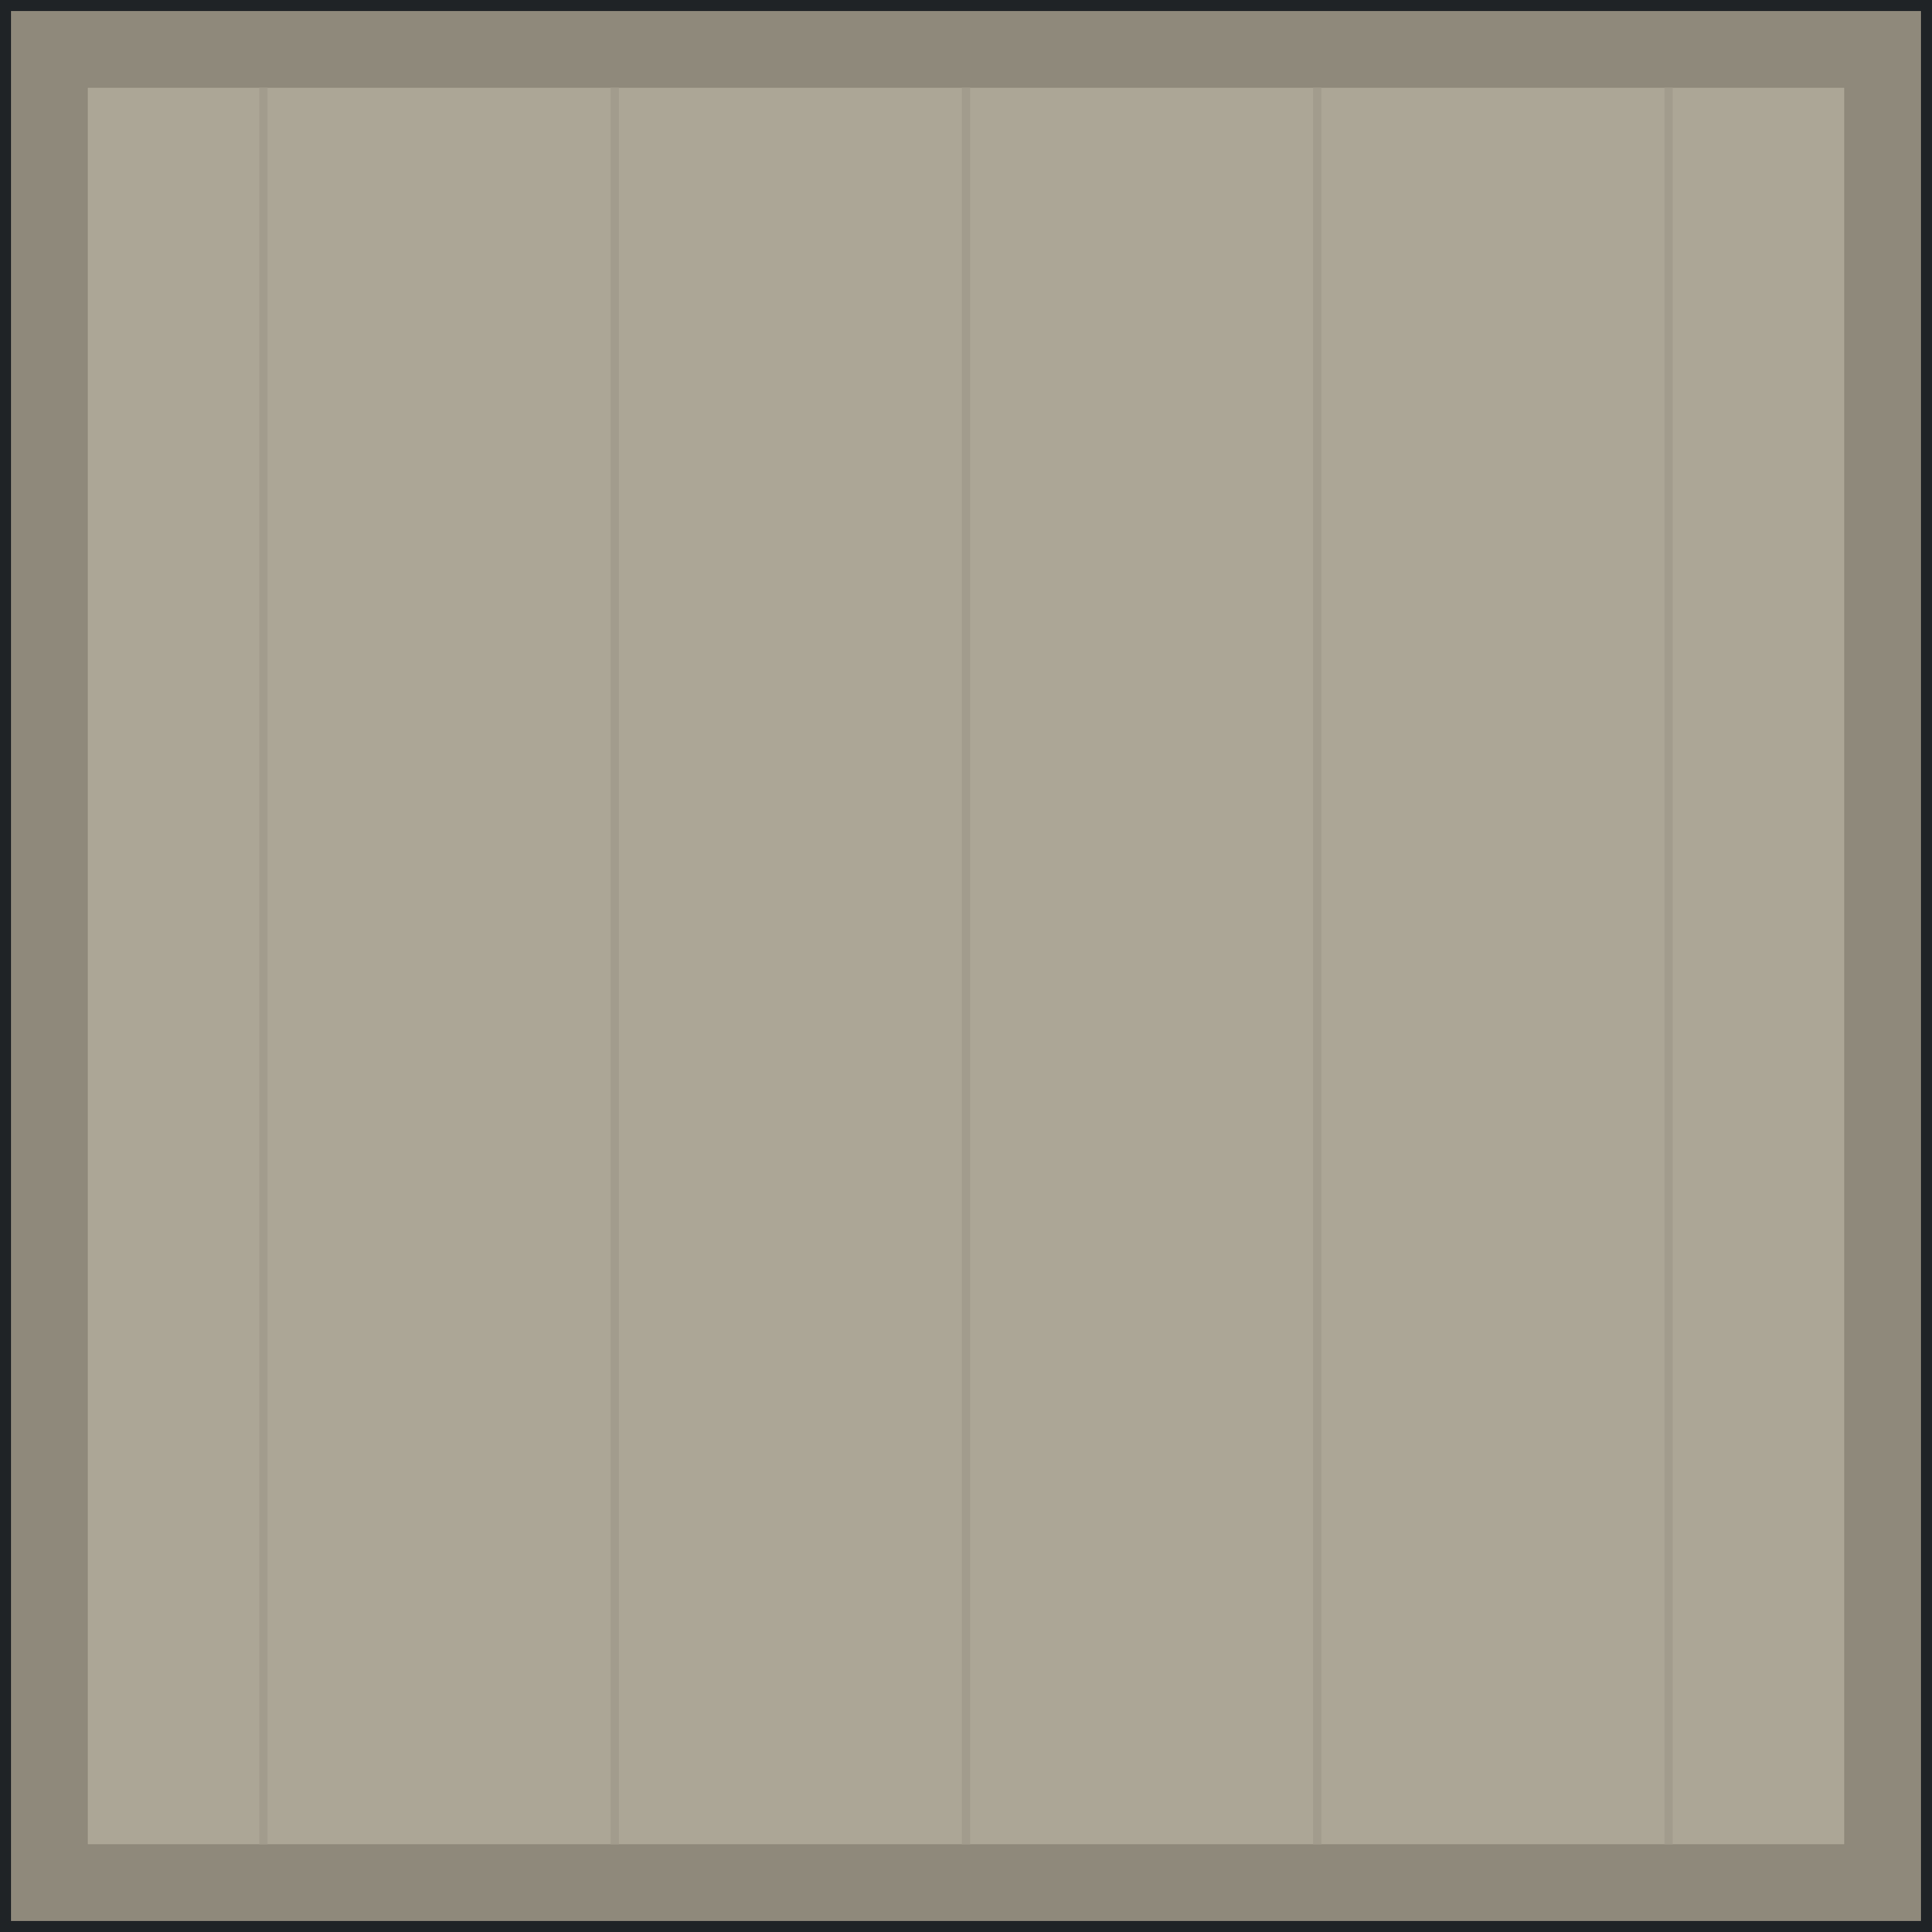
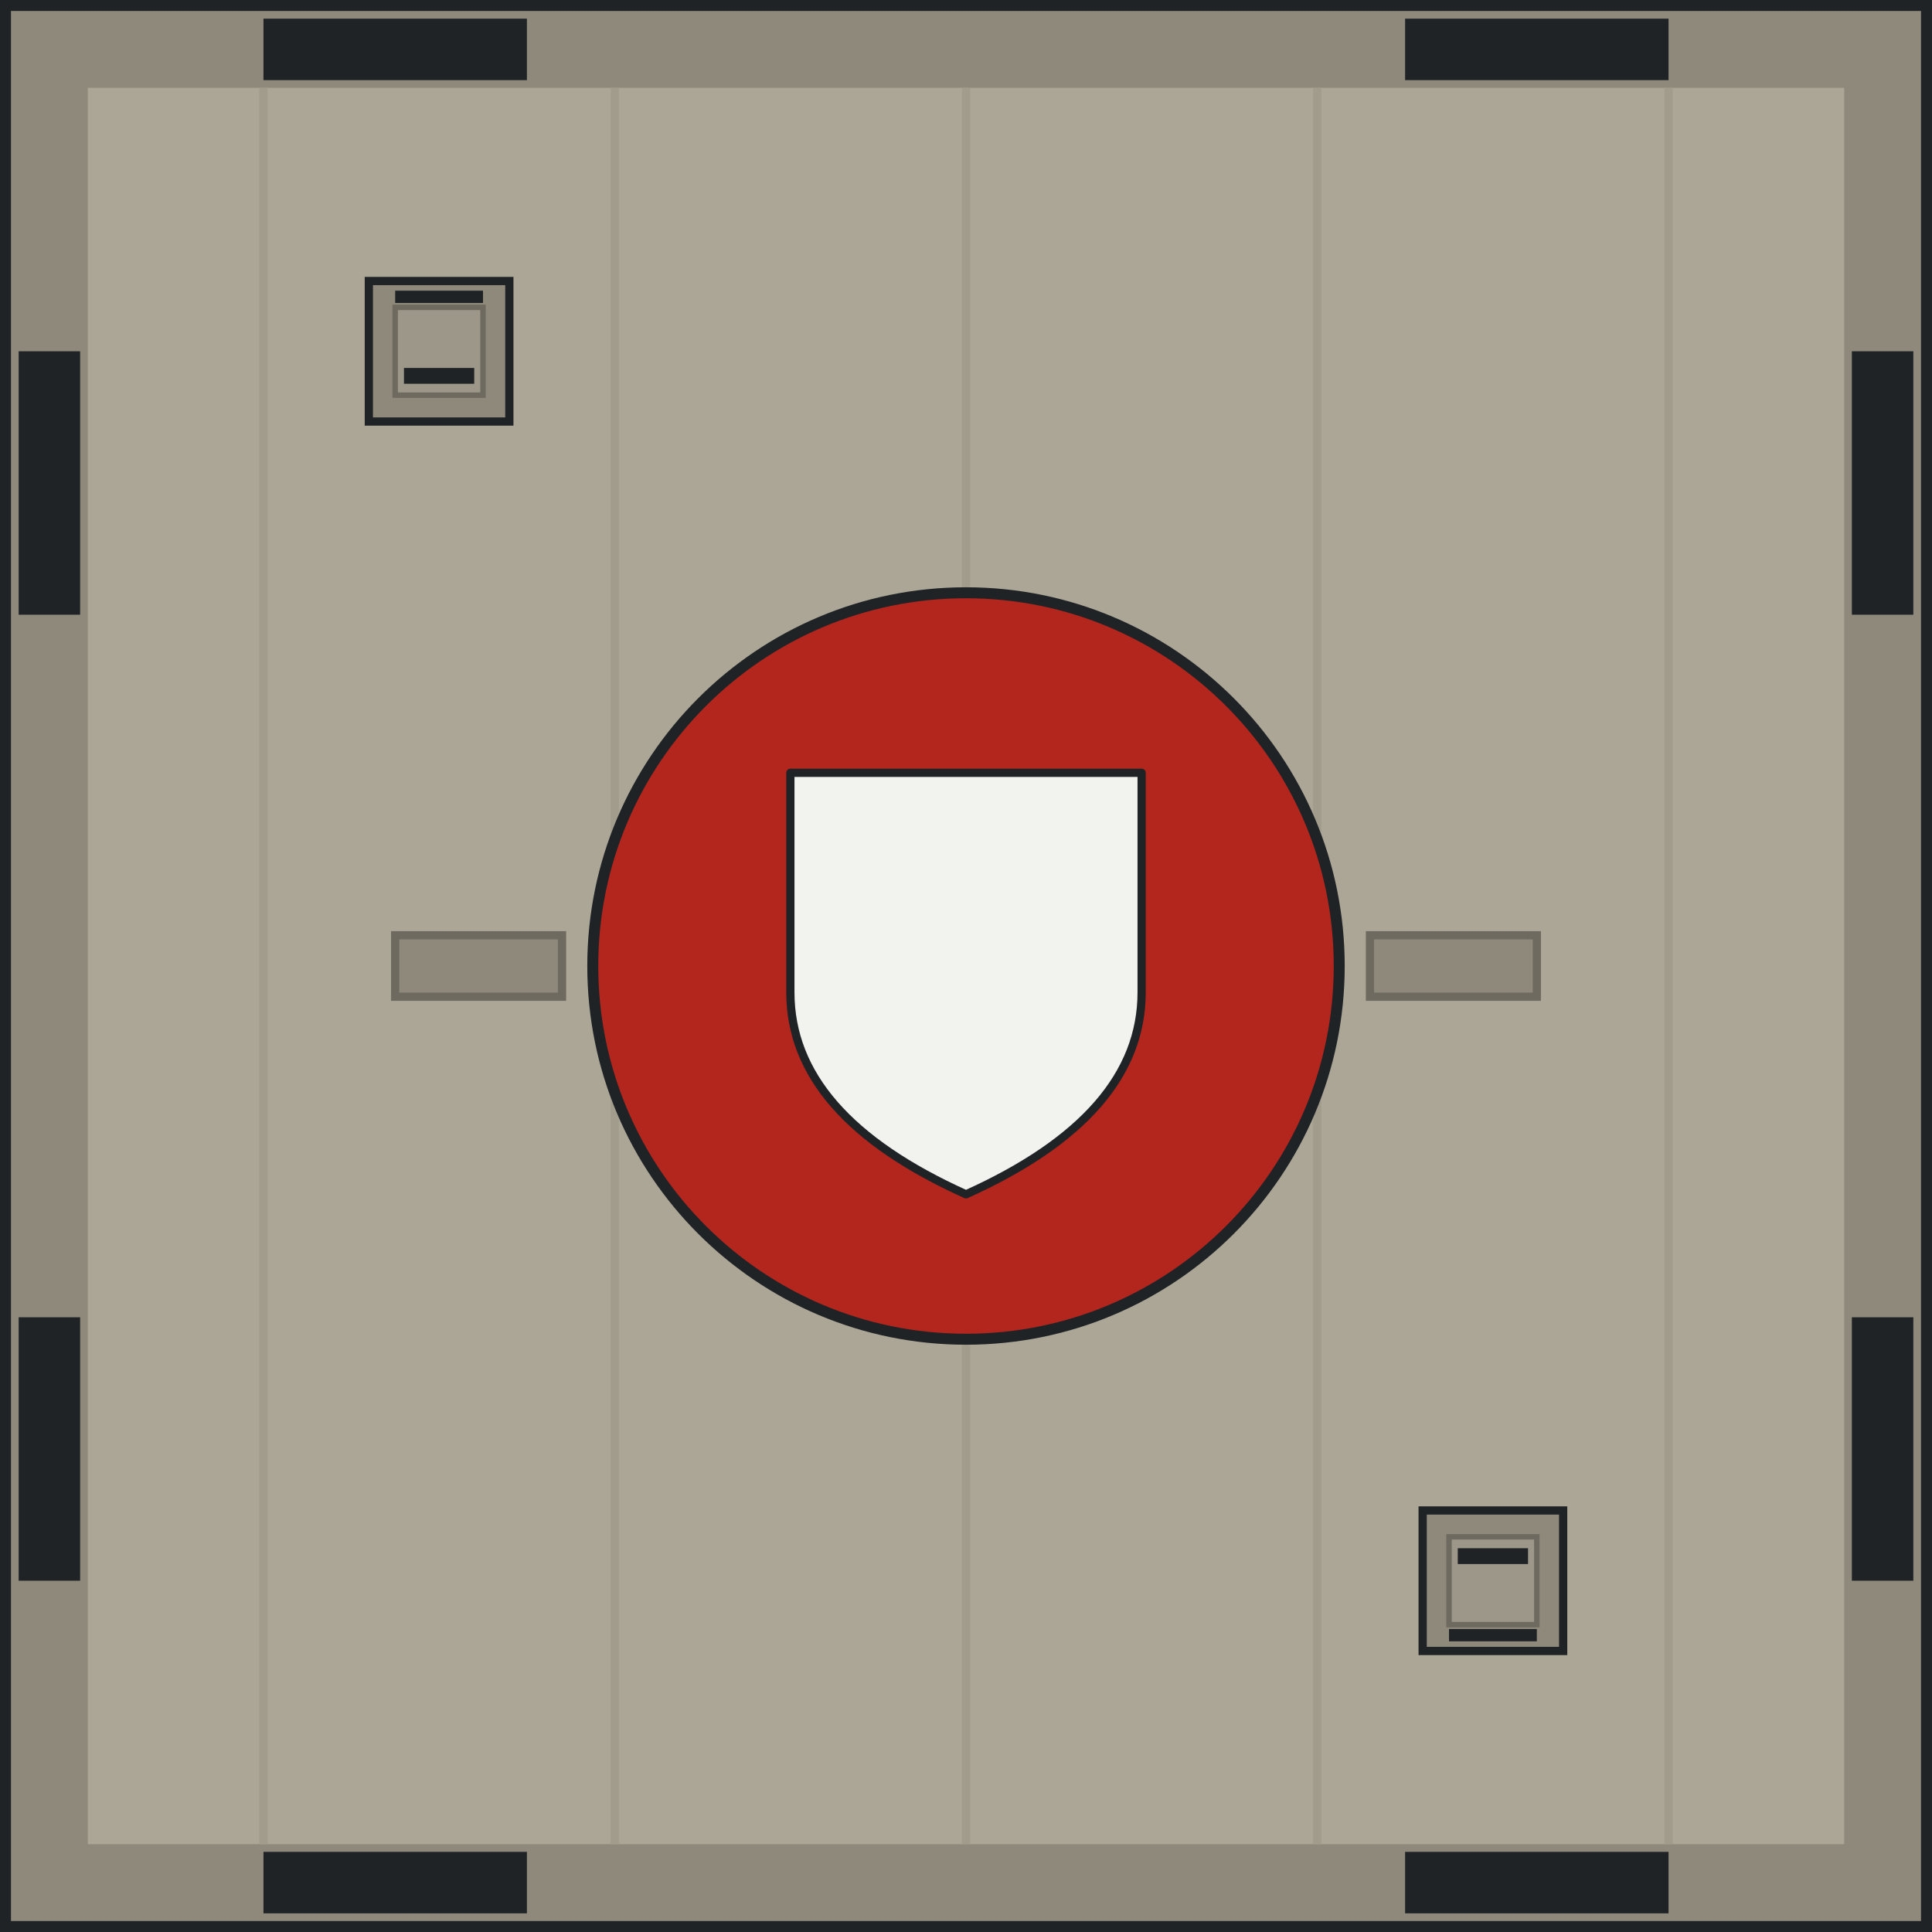
<svg xmlns="http://www.w3.org/2000/svg" width="704" height="704" viewBox="0 0 704 704">
  <rect x="0" y="0" width="704" height="704" fill="#1f2326" />
  <rect x="4" y="4" width="696" height="696" fill="#8f897b" />
  <rect x="32" y="32" width="640" height="640" fill="#aca696" />
  <path d="M96 32V672M224 32V672M352 32V672M480 32V672M608 32V672" stroke="#a29c8d" stroke-width="3" fill="none" />
+   <rect x="96" y="6.8" width="96" height="22.4" fill="#1f2326" />
+   <rect x="512" y="6.8" width="96" height="22.4" fill="#1f2326" />
+   <rect x="96" y="674.8" width="96" height="22.4" fill="#1f2326" />
+   <rect x="512" y="674.8" width="96" height="22.4" fill="#1f2326" />
+   <rect x="6.8" y="128" width="22.4" height="96" fill="#1f2326" />
+   <rect x="6.8" y="480" width="22.4" height="96" fill="#1f2326" />
+   <rect x="674.8" y="128" width="22.4" height="96" fill="#1f2326" />
+   <rect x="674.8" y="480" width="22.4" height="96" fill="#1f2326" />
+   <rect x="144" y="340.8" width="60.8" height="22.4" fill="#8f897b" stroke="#6f6a5f" stroke-width="3" />
+   <rect x="499.2" y="340.8" width="60.8" height="22.4" fill="#8f897b" stroke="#6f6a5f" stroke-width="3" />
+   <rect x="134.4" y="102.4" width="51.2" height="51.2" fill="#8f897b" stroke="#1f2326" stroke-width="3" />
+   <rect x="144" y="112" width="32" height="32" fill="#9d9789" stroke="#6f6a5f" stroke-width="2" />
+   <rect x="147.2" y="134.08" width="25.6" height="5.76" fill="#1f2326" />
+   <rect x="144" y="105.92" width="32" height="4.48" fill="#1f2326" />
+   <rect x="518.4" y="550.4" width="51.2" height="51.2" fill="#8f897b" stroke="#1f2326" stroke-width="3" />
+   <rect x="528" y="560" width="32" height="32" fill="#9d9789" stroke="#6f6a5f" stroke-width="2" />
+   <rect x="531.2" y="564.16" width="25.6" height="5.76" fill="#1f2326" />
+   <rect x="528" y="593.6" width="32" height="4.48" fill="#1f2326" />
+   <circle cx="352" cy="352" r="136" fill="#b3261e" stroke="#1f2326" stroke-width="4" />
+   <path d="M288 281.6H416V361.6Q416 406.4 352 435.2Q288 406.4 288 361.6Z" fill="#f2f2ee" stroke="#1f2326" stroke-width="3" stroke-linejoin="round" />
</svg>
